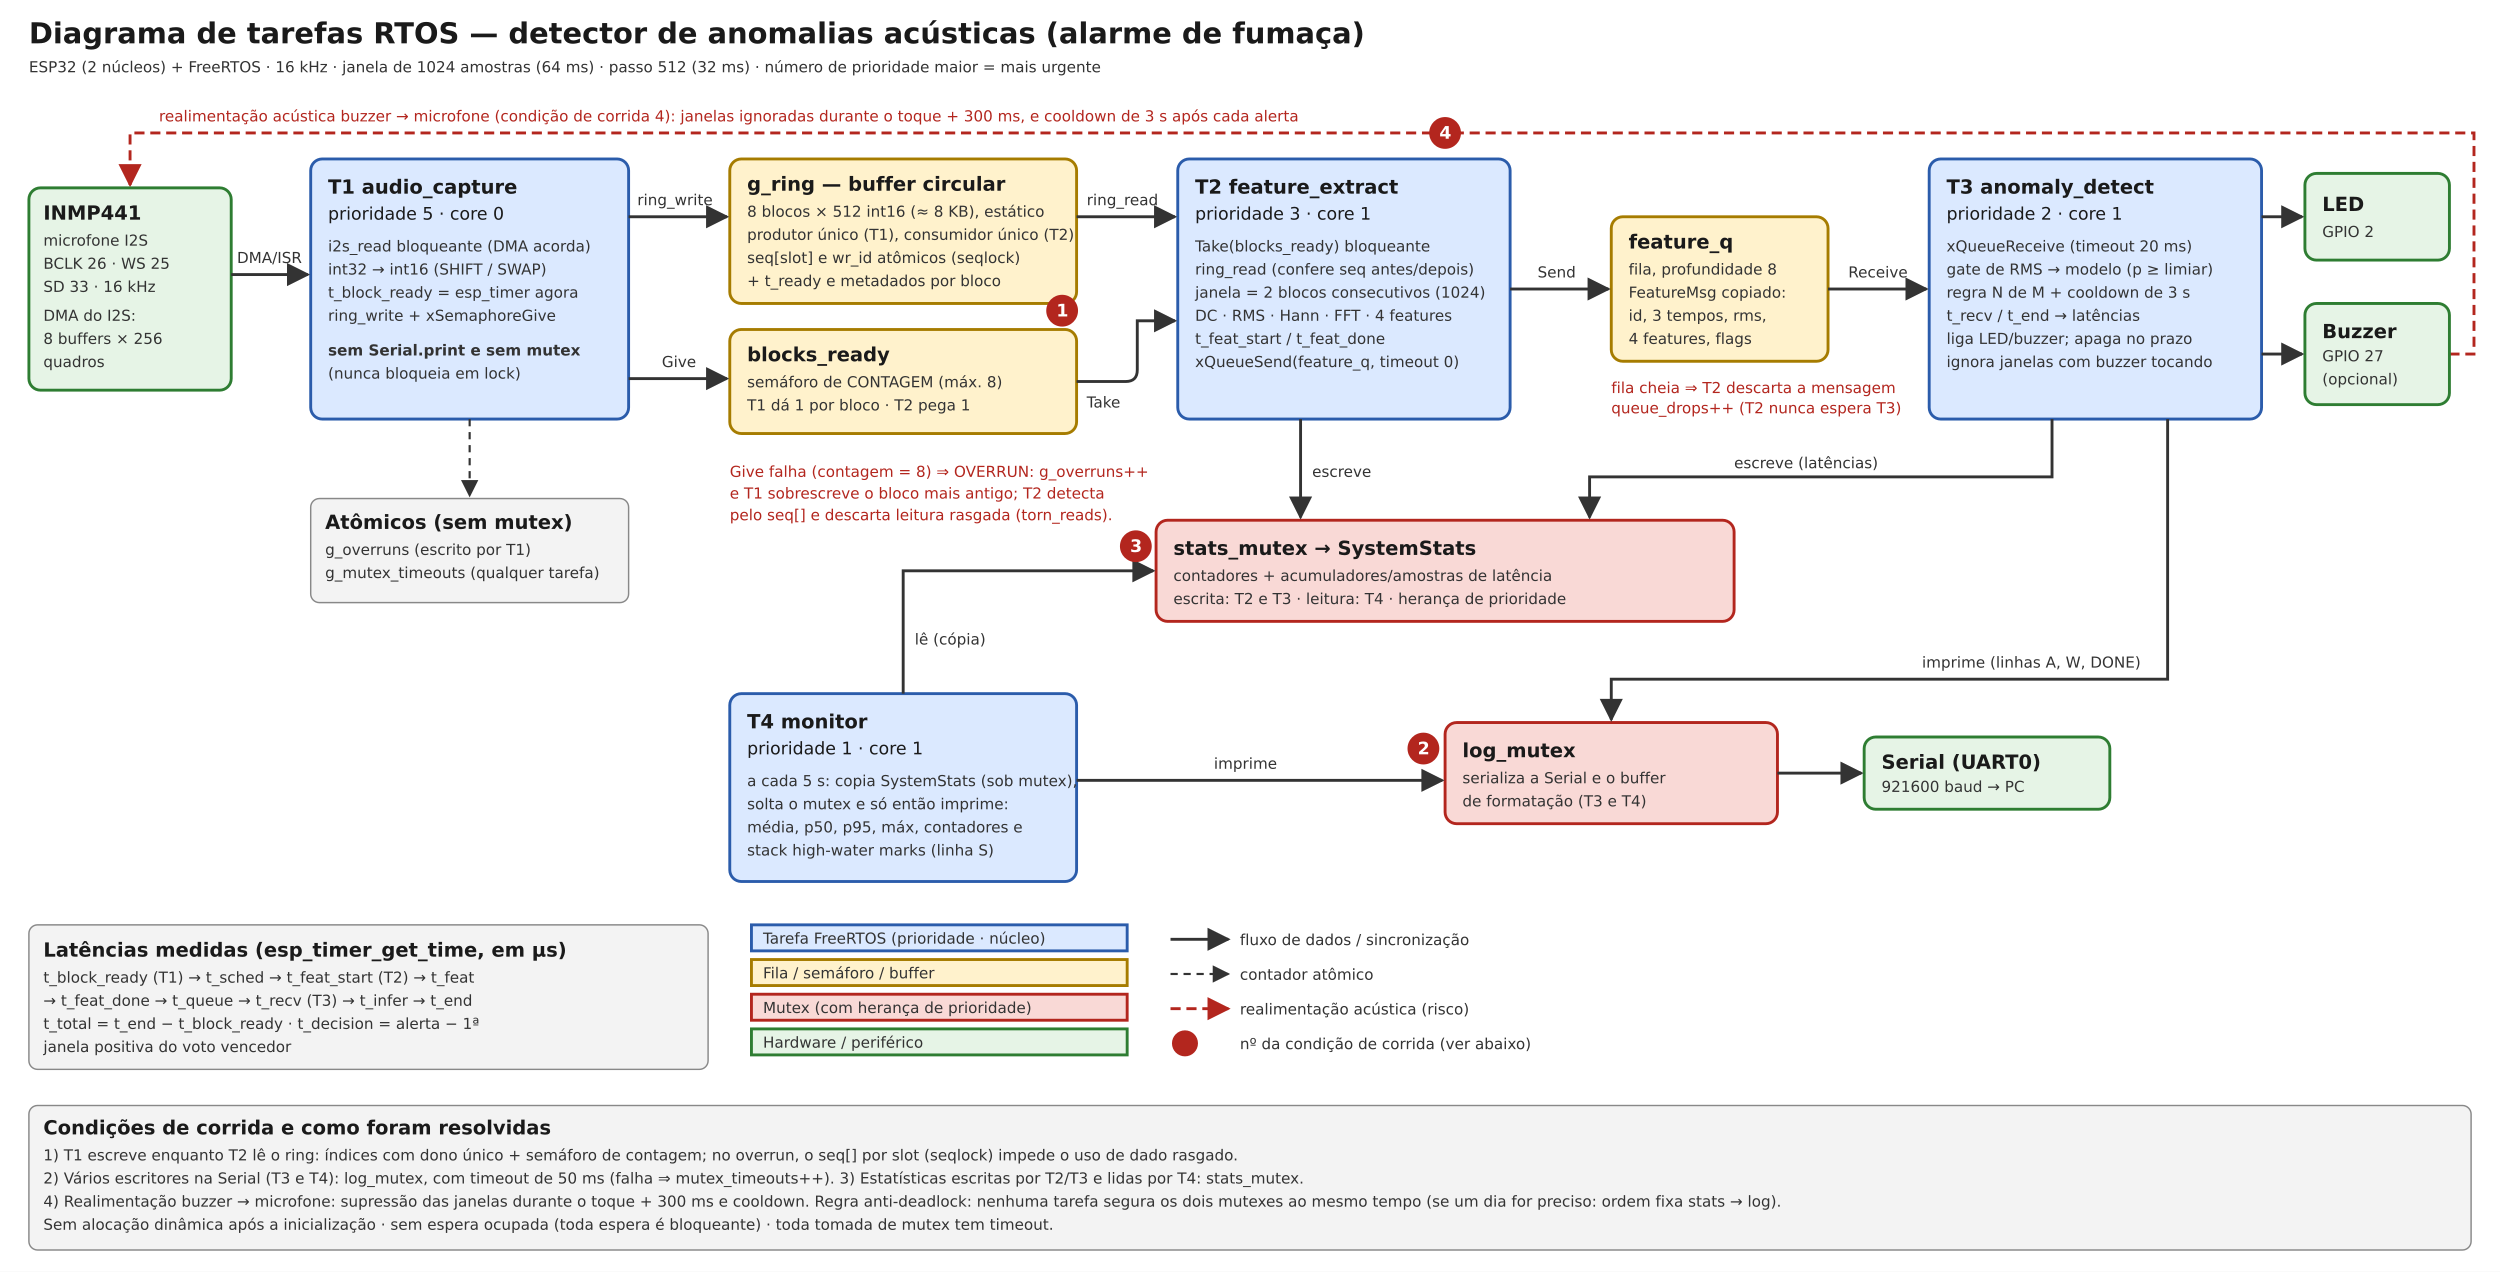
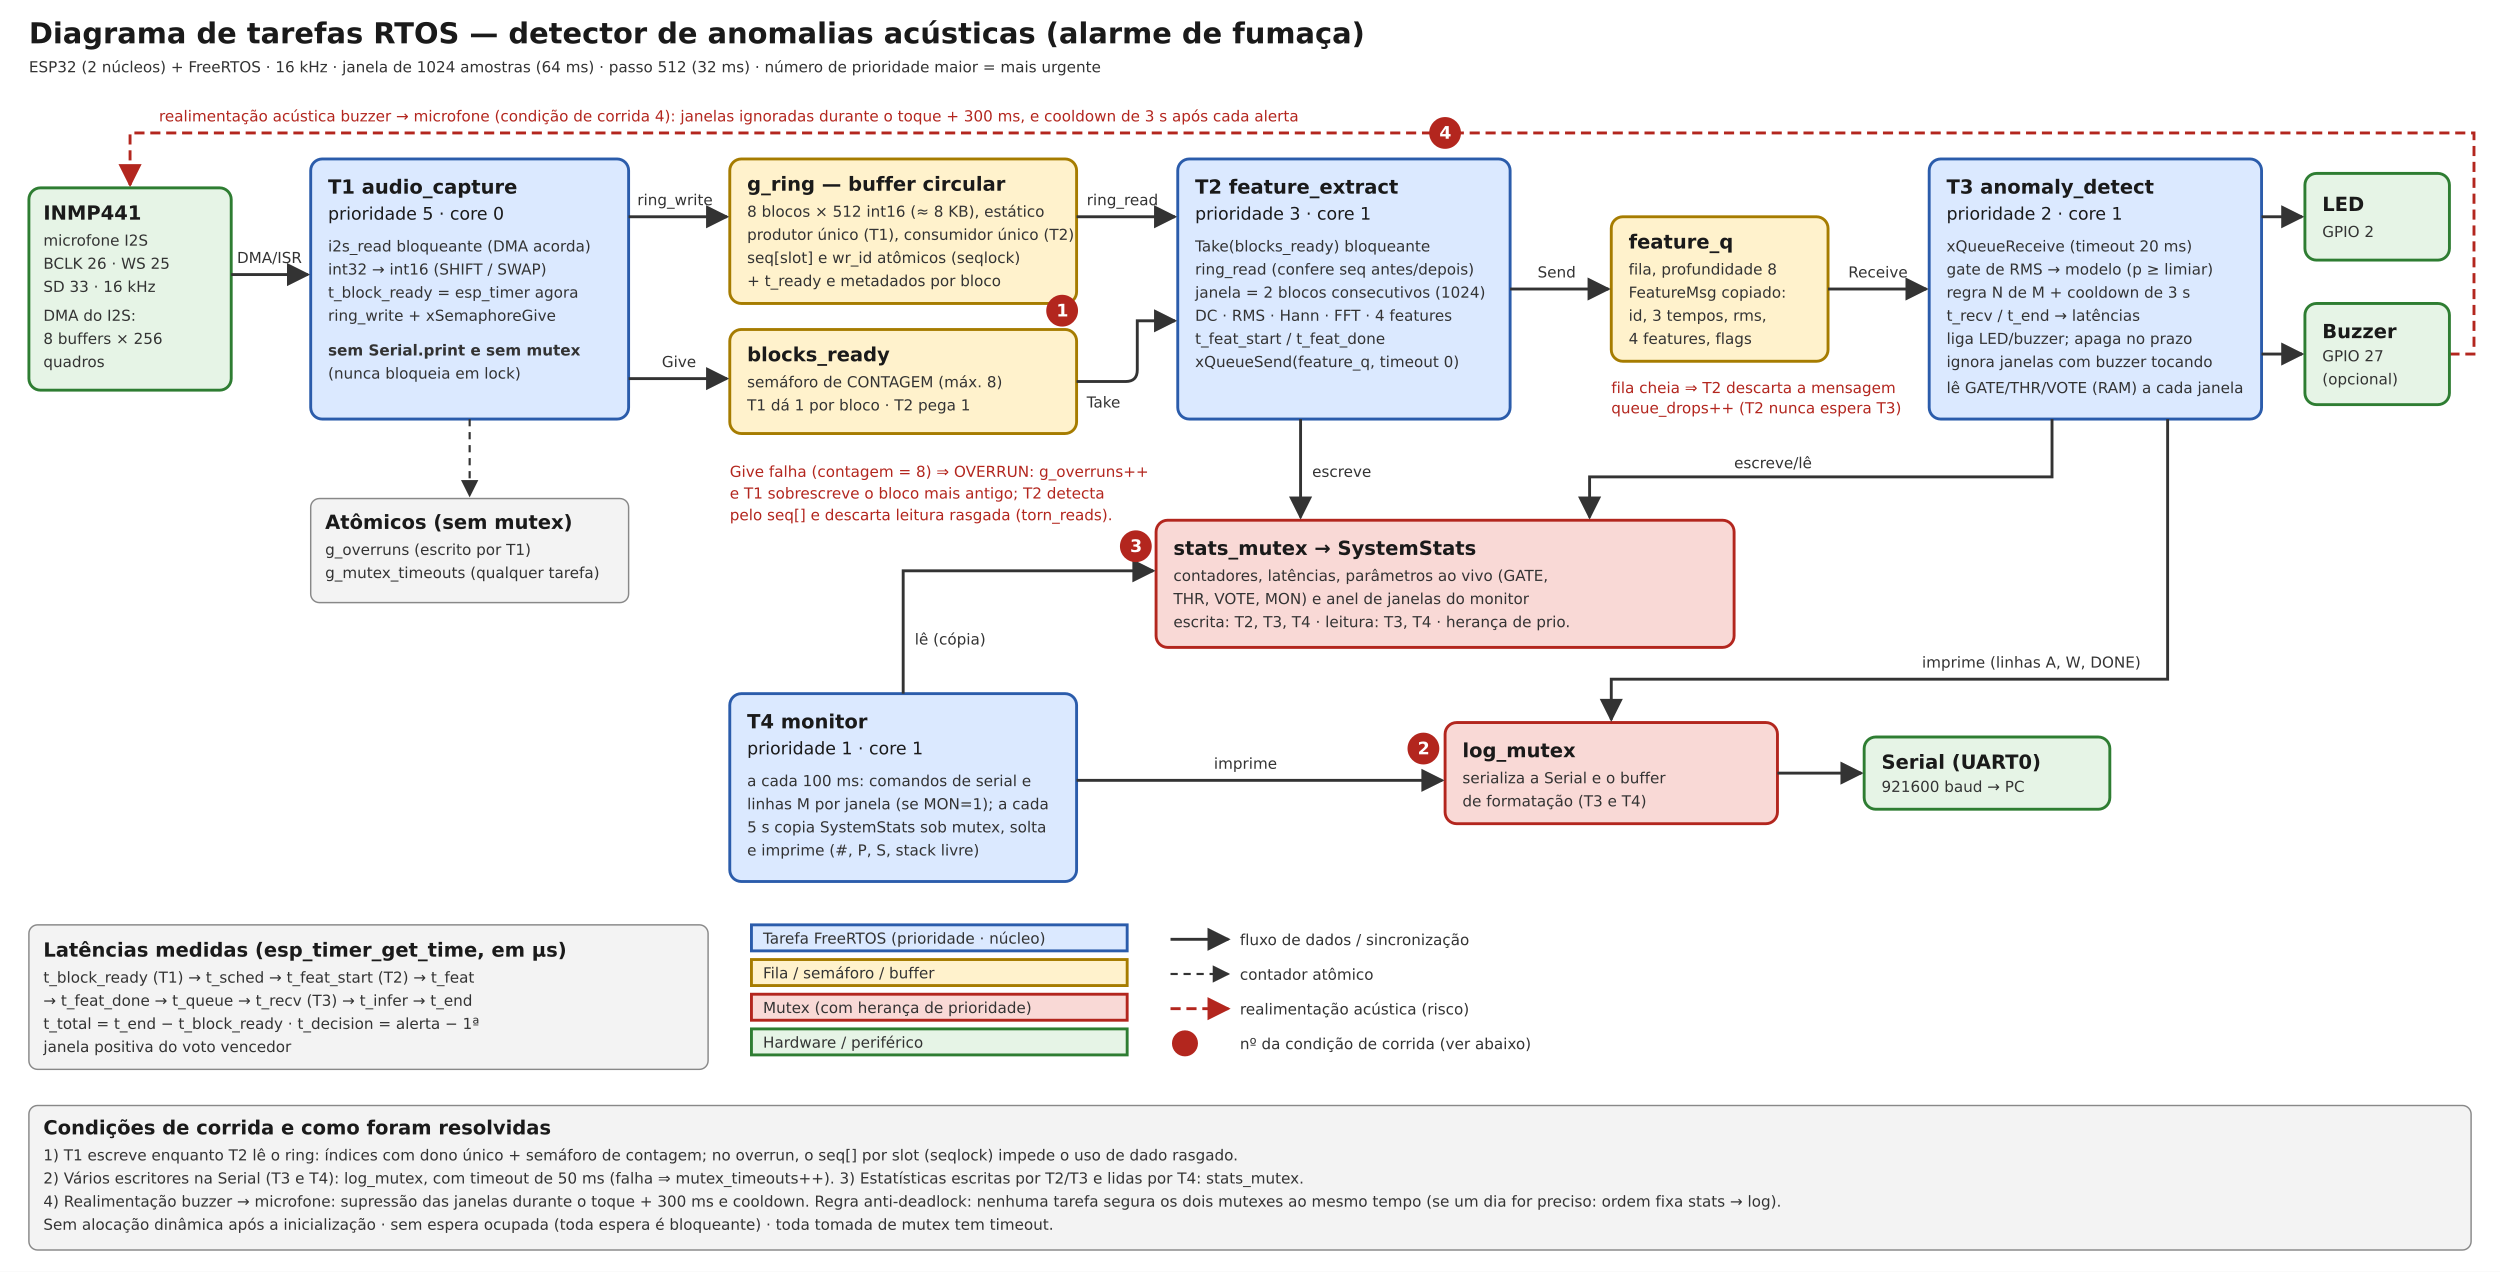
<svg xmlns="http://www.w3.org/2000/svg" viewBox="0 0 1730 880" width="1730" height="880" font-family="DejaVu Sans, Arial, sans-serif">
  <defs>
    <marker id="ar" viewBox="0 0 10 10" refX="9" refY="5" markerWidth="8" markerHeight="8" orient="auto-start-reverse">
      <path d="M0,0 L10,5 L0,10 z" fill="#333" />
    </marker>
    <marker id="arb" viewBox="0 0 10 10" refX="9" refY="5" markerWidth="8" markerHeight="8" orient="auto-start-reverse">
      <path d="M0,0 L10,5 L0,10 z" fill="#b3261e" />
    </marker>
    <style>
      .t { font-size: 12px; fill: #1a1a1a; }
      .s { font-size: 10.5px; fill: #333; }
      .h { font-size: 13.5px; font-weight: bold; fill: #1a1a1a; }
      .lbl { font-size: 10.5px; fill: #333; }
      .red { font-size: 10.5px; fill: #b3261e; }
      .task { fill: #dbe9ff; stroke: #2b5cab; stroke-width: 2; }
      .sync { fill: #fff2cc; stroke: #a67c00; stroke-width: 2; }
      .mtx { fill: #f9d9d6; stroke: #b3261e; stroke-width: 2; }
      .hw { fill: #e6f4e6; stroke: #2e7d32; stroke-width: 2; }
      .note { fill: #f3f3f3; stroke: #888; stroke-width: 1; }
      .a { stroke: #333; stroke-width: 2; fill: none; marker-end: url(#ar); }
      .ad { stroke: #333; stroke-width: 1.5; fill: none; stroke-dasharray: 5 4; marker-end: url(#ar); }
      .fb { stroke: #b3261e; stroke-width: 2; fill: none; stroke-dasharray: 7 4; marker-end: url(#arb); }
      .race { fill: #b3261e; }
      .rn { font-size: 12px; font-weight: bold; fill: #fff; }
    </style>
  </defs>
  <rect width="1730" height="880" fill="#ffffff" />
  <text x="20" y="30" font-size="20" font-weight="bold" fill="#1a1a1a">Diagrama de tarefas RTOS — detector de anomalias acústicas (alarme de fumaça)</text>
  <text x="20" y="50" class="s">ESP32 (2 núcleos) + FreeRTOS · 16 kHz · janela de 1024 amostras (64 ms) · passo 512 (32 ms) · número de prioridade maior = mais urgente</text>
  <path class="fb" d="M1695,245 H1712 V92 H90 V128" />
  <text class="red" x="110" y="84">realimentação acústica buzzer → microfone (condição de corrida 4): janelas ignoradas durante o toque + 300 ms, e cooldown de 3 s após cada alerta</text>
  <circle class="race" cx="1000" cy="92" r="11" />
  <text class="rn" x="996" y="96">4</text>
  <rect class="hw" x="20" y="130" width="140" height="140" rx="8" />
  <text class="h" x="30" y="152">INMP441</text>
  <text class="s" x="30" y="170">microfone I2S</text>
  <text class="s" x="30" y="186">BCLK 26 · WS 25</text>
  <text class="s" x="30" y="202">SD 33 · 16 kHz</text>
  <text class="s" x="30" y="222">DMA do I2S:</text>
  <text class="s" x="30" y="238">8 buffers × 256</text>
  <text class="s" x="30" y="254">quadros</text>
  <rect class="task" x="215" y="110" width="220" height="180" rx="8" />
  <text class="h" x="227" y="134">T1 audio_capture</text>
  <text class="t" x="227" y="152">prioridade 5 · core 0</text>
  <text class="s" x="227" y="174">i2s_read bloqueante (DMA acorda)</text>
  <text class="s" x="227" y="190">int32 → int16 (SHIFT / SWAP)</text>
  <text class="s" x="227" y="206">t_block_ready = esp_timer agora</text>
  <text class="s" x="227" y="222">ring_write + xSemaphoreGive</text>
  <text class="s" x="227" y="246" font-weight="bold">sem Serial.print e sem mutex</text>
  <text class="s" x="227" y="262">(nunca bloqueia em lock)</text>
  <rect class="sync" x="505" y="110" width="240" height="100" rx="8" />
  <text class="h" x="517" y="132">g_ring — buffer circular</text>
  <text class="s" x="517" y="150">8 blocos × 512 int16 (≈ 8 KB), estático</text>
  <text class="s" x="517" y="166">produtor único (T1), consumidor único (T2)</text>
  <text class="s" x="517" y="182">seq[slot] e wr_id atômicos (seqlock)</text>
  <text class="s" x="517" y="198">+ t_ready e metadados por bloco</text>
  <rect class="sync" x="505" y="228" width="240" height="72" rx="8" />
  <text class="h" x="517" y="250">blocks_ready</text>
  <text class="s" x="517" y="268">semáforo de CONTAGEM (máx. 8)</text>
  <text class="s" x="517" y="284">T1 dá 1 por bloco · T2 pega 1</text>
  <rect class="task" x="815" y="110" width="230" height="180" rx="8" />
  <text class="h" x="827" y="134">T2 feature_extract</text>
  <text class="t" x="827" y="152">prioridade 3 · core 1</text>
  <text class="s" x="827" y="174">Take(blocks_ready) bloqueante</text>
  <text class="s" x="827" y="190">ring_read (confere seq antes/depois)</text>
  <text class="s" x="827" y="206">janela = 2 blocos consecutivos (1024)</text>
  <text class="s" x="827" y="222">DC · RMS · Hann · FFT · 4 features</text>
  <text class="s" x="827" y="238">t_feat_start / t_feat_done</text>
  <text class="s" x="827" y="254">xQueueSend(feature_q, timeout 0)</text>
  <rect class="sync" x="1115" y="150" width="150" height="100" rx="8" />
  <text class="h" x="1127" y="172">feature_q</text>
  <text class="s" x="1127" y="190">fila, profundidade 8</text>
  <text class="s" x="1127" y="206">FeatureMsg copiado:</text>
  <text class="s" x="1127" y="222">id, 3 tempos, rms,</text>
  <text class="s" x="1127" y="238">4 features, flags</text>
  <rect class="task" x="1335" y="110" width="230" height="180" rx="8" />
  <text class="h" x="1347" y="134">T3 anomaly_detect</text>
  <text class="t" x="1347" y="152">prioridade 2 · core 1</text>
  <text class="s" x="1347" y="174">xQueueReceive (timeout 20 ms)</text>
  <text class="s" x="1347" y="190">gate de RMS → modelo (p ≥ limiar)</text>
  <text class="s" x="1347" y="206">regra N de M + cooldown de 3 s</text>
  <text class="s" x="1347" y="222">t_recv / t_end → latências</text>
  <text class="s" x="1347" y="238">liga LED/buzzer; apaga no prazo</text>
  <text class="s" x="1347" y="254">ignora janelas com buzzer tocando</text>
+   <text class="s" x="1347" y="272">lê GATE/THR/VOTE (RAM) a cada janela</text>
  <rect class="hw" x="1595" y="120" width="100" height="60" rx="8" />
  <text class="h" x="1607" y="146">LED</text>
  <text class="s" x="1607" y="164">GPIO 2</text>
  <rect class="hw" x="1595" y="210" width="100" height="70" rx="8" />
  <text class="h" x="1607" y="234">Buzzer</text>
  <text class="s" x="1607" y="250">GPIO 27</text>
  <text class="s" x="1607" y="266">(opcional)</text>
  <rect class="task" x="505" y="480" width="240" height="130" rx="8" />
  <text class="h" x="517" y="504">T4 monitor</text>
  <text class="t" x="517" y="522">prioridade 1 · core 1</text>
-   <text class="s" x="517" y="544">a cada 5 s: copia SystemStats (sob mutex),</text>
-   <text class="s" x="517" y="560">solta o mutex e só então imprime:</text>
-   <text class="s" x="517" y="576">média, p50, p95, máx, contadores e</text>
-   <text class="s" x="517" y="592">stack high-water marks (linha S)</text>
-   <rect class="mtx" x="800" y="360" width="400" height="70" rx="8" />
+   <text class="s" x="517" y="544">a cada 100 ms: comandos de serial e</text>
+   <text class="s" x="517" y="560">linhas M por janela (se MON=1); a cada</text>
+   <text class="s" x="517" y="576">5 s copia SystemStats sob mutex, solta</text>
+   <text class="s" x="517" y="592">e imprime (#, P, S, stack livre)</text>
+   <rect class="mtx" x="800" y="360" width="400" height="88" rx="8" />
  <text class="h" x="812" y="384">stats_mutex → SystemStats</text>
-   <text class="s" x="812" y="402">contadores + acumuladores/amostras de latência</text>
-   <text class="s" x="812" y="418">escrita: T2 e T3 · leitura: T4 · herança de prioridade</text>
+   <text class="s" x="812" y="402">contadores, latências, parâmetros ao vivo (GATE,</text>
+   <text class="s" x="812" y="418">THR, VOTE, MON) e anel de janelas do monitor</text>
+   <text class="s" x="812" y="434">escrita: T2, T3, T4 · leitura: T3, T4 · herança de prio.</text>
  <rect class="mtx" x="1000" y="500" width="230" height="70" rx="8" />
  <text class="h" x="1012" y="524">log_mutex</text>
  <text class="s" x="1012" y="542">serializa a Serial e o buffer</text>
  <text class="s" x="1012" y="558">de formatação (T3 e T4)</text>
  <rect class="hw" x="1290" y="510" width="170" height="50" rx="8" />
  <text class="h" x="1302" y="532">Serial (UART0)</text>
  <text class="s" x="1302" y="548">921600 baud → PC</text>
  <rect class="note" x="215" y="345" width="220" height="72" rx="6" />
  <text class="h" x="225" y="366">Atômicos (sem mutex)</text>
  <text class="s" x="225" y="384">g_overruns (escrito por T1)</text>
  <text class="s" x="225" y="400">g_mutex_timeouts (qualquer tarefa)</text>
  <path class="a" d="M160,190 H213" />
  <text class="lbl" x="164" y="182">DMA/ISR</text>
  <path class="a" d="M435,150 H503" />
  <text class="lbl" x="441" y="142">ring_write</text>
  <path class="a" d="M435,262 H503" />
  <text class="lbl" x="458" y="254">Give</text>
  <path class="a" d="M745,150 H813" />
  <text class="lbl" x="752" y="142">ring_read</text>
  <path class="a" d="M745,264 H779 Q787,264 787,256 V222 H813" />
  <text class="lbl" x="752" y="282">Take</text>
  <path class="a" d="M1045,200 H1113" />
  <text class="lbl" x="1064" y="192">Send</text>
  <path class="a" d="M1265,200 H1333" />
  <text class="lbl" x="1279" y="192">Receive</text>
  <path class="a" d="M1565,150 H1593" />
  <path class="a" d="M1565,245 H1593" />
  <path class="a" d="M900,290 V358" />
  <text class="lbl" x="908" y="330">escreve</text>
  <path class="a" d="M1420,290 V330 H1100 V358" />
-   <text class="lbl" x="1200" y="324">escreve (latências)</text>
+   <text class="lbl" x="1200" y="324">escreve/lê</text>
  <path class="a" d="M625,480 V395 H798" />
  <text class="lbl" x="633" y="446">lê (cópia)</text>
  <path class="a" d="M745,540 H998" />
  <text class="lbl" x="840" y="532">imprime</text>
  <path class="a" d="M1500,290 V470 H1115 V498" />
  <text class="lbl" x="1330" y="462">imprime (linhas A, W, DONE)</text>
  <path class="a" d="M1230,535 H1288" />
  <path class="ad" d="M325,290 V343" />
  <text class="red" x="505" y="330">Give falha (contagem = 8) ⇒ OVERRUN: g_overruns++</text>
  <text class="red" x="505" y="345">e T1 sobrescreve o bloco mais antigo; T2 detecta</text>
  <text class="red" x="505" y="360">pelo seq[] e descarta leitura rasgada (torn_reads).</text>
  <text class="red" x="1115" y="272">fila cheia ⇒ T2 descarta a mensagem</text>
  <text class="red" x="1115" y="286">queue_drops++ (T2 nunca espera T3)</text>
  <circle class="race" cx="735" cy="215" r="11" />
  <text class="rn" x="731" y="219">1</text>
  <circle class="race" cx="786" cy="378" r="11" />
  <text class="rn" x="782" y="382">3</text>
  <circle class="race" cx="985" cy="518" r="11" />
  <text class="rn" x="981" y="522">2</text>
  <rect class="note" x="20" y="640" width="470" height="100" rx="6" />
  <text class="h" x="30" y="662">Latências medidas (esp_timer_get_time, em µs)</text>
  <text class="s" x="30" y="680">t_block_ready (T1) → t_sched → t_feat_start (T2) → t_feat</text>
  <text class="s" x="30" y="696">→ t_feat_done → t_queue → t_recv (T3) → t_infer → t_end</text>
  <text class="s" x="30" y="712">t_total = t_end − t_block_ready ·  t_decision = alerta − 1ª</text>
  <text class="s" x="30" y="728">janela positiva do voto vencedor</text>
  <rect x="520" y="640" width="260" height="18" class="task" />
  <text class="s" x="528" y="653">Tarefa FreeRTOS (prioridade · núcleo)</text>
  <rect x="520" y="664" width="260" height="18" class="sync" />
  <text class="s" x="528" y="677">Fila / semáforo / buffer</text>
  <rect x="520" y="688" width="260" height="18" class="mtx" />
  <text class="s" x="528" y="701">Mutex (com herança de prioridade)</text>
  <rect x="520" y="712" width="260" height="18" class="hw" />
  <text class="s" x="528" y="725">Hardware / periférico</text>
  <line x1="810" y1="650" x2="850" y2="650" class="a" />
  <text class="s" x="858" y="654">fluxo de dados / sincronização</text>
  <line x1="810" y1="674" x2="850" y2="674" class="ad" />
  <text class="s" x="858" y="678">contador atômico</text>
  <line x1="810" y1="698" x2="850" y2="698" class="fb" />
  <text class="s" x="858" y="702">realimentação acústica (risco)</text>
  <circle class="race" cx="820" cy="722" r="9" />
  <text class="s" x="858" y="726">nº da condição de corrida (ver abaixo)</text>
  <rect class="note" x="20" y="765" width="1690" height="100" rx="6" />
  <text class="h" x="30" y="785">Condições de corrida e como foram resolvidas</text>
  <text class="s" x="30" y="803">1) T1 escreve enquanto T2 lê o ring: índices com dono único + semáforo de contagem; no overrun, o seq[] por slot (seqlock) impede o uso de dado rasgado.</text>
  <text class="s" x="30" y="819">2) Vários escritores na Serial (T3 e T4): log_mutex, com timeout de 50 ms (falha ⇒ mutex_timeouts++).    3) Estatísticas escritas por T2/T3 e lidas por T4: stats_mutex.</text>
  <text class="s" x="30" y="835">4) Realimentação buzzer → microfone: supressão das janelas durante o toque + 300 ms e cooldown.    Regra anti-deadlock: nenhuma tarefa segura os dois mutexes ao mesmo tempo (se um dia for preciso: ordem fixa stats → log).</text>
  <text class="s" x="30" y="851">Sem alocação dinâmica após a inicialização · sem espera ocupada (toda espera é bloqueante) · toda tomada de mutex tem timeout.</text>
</svg>
